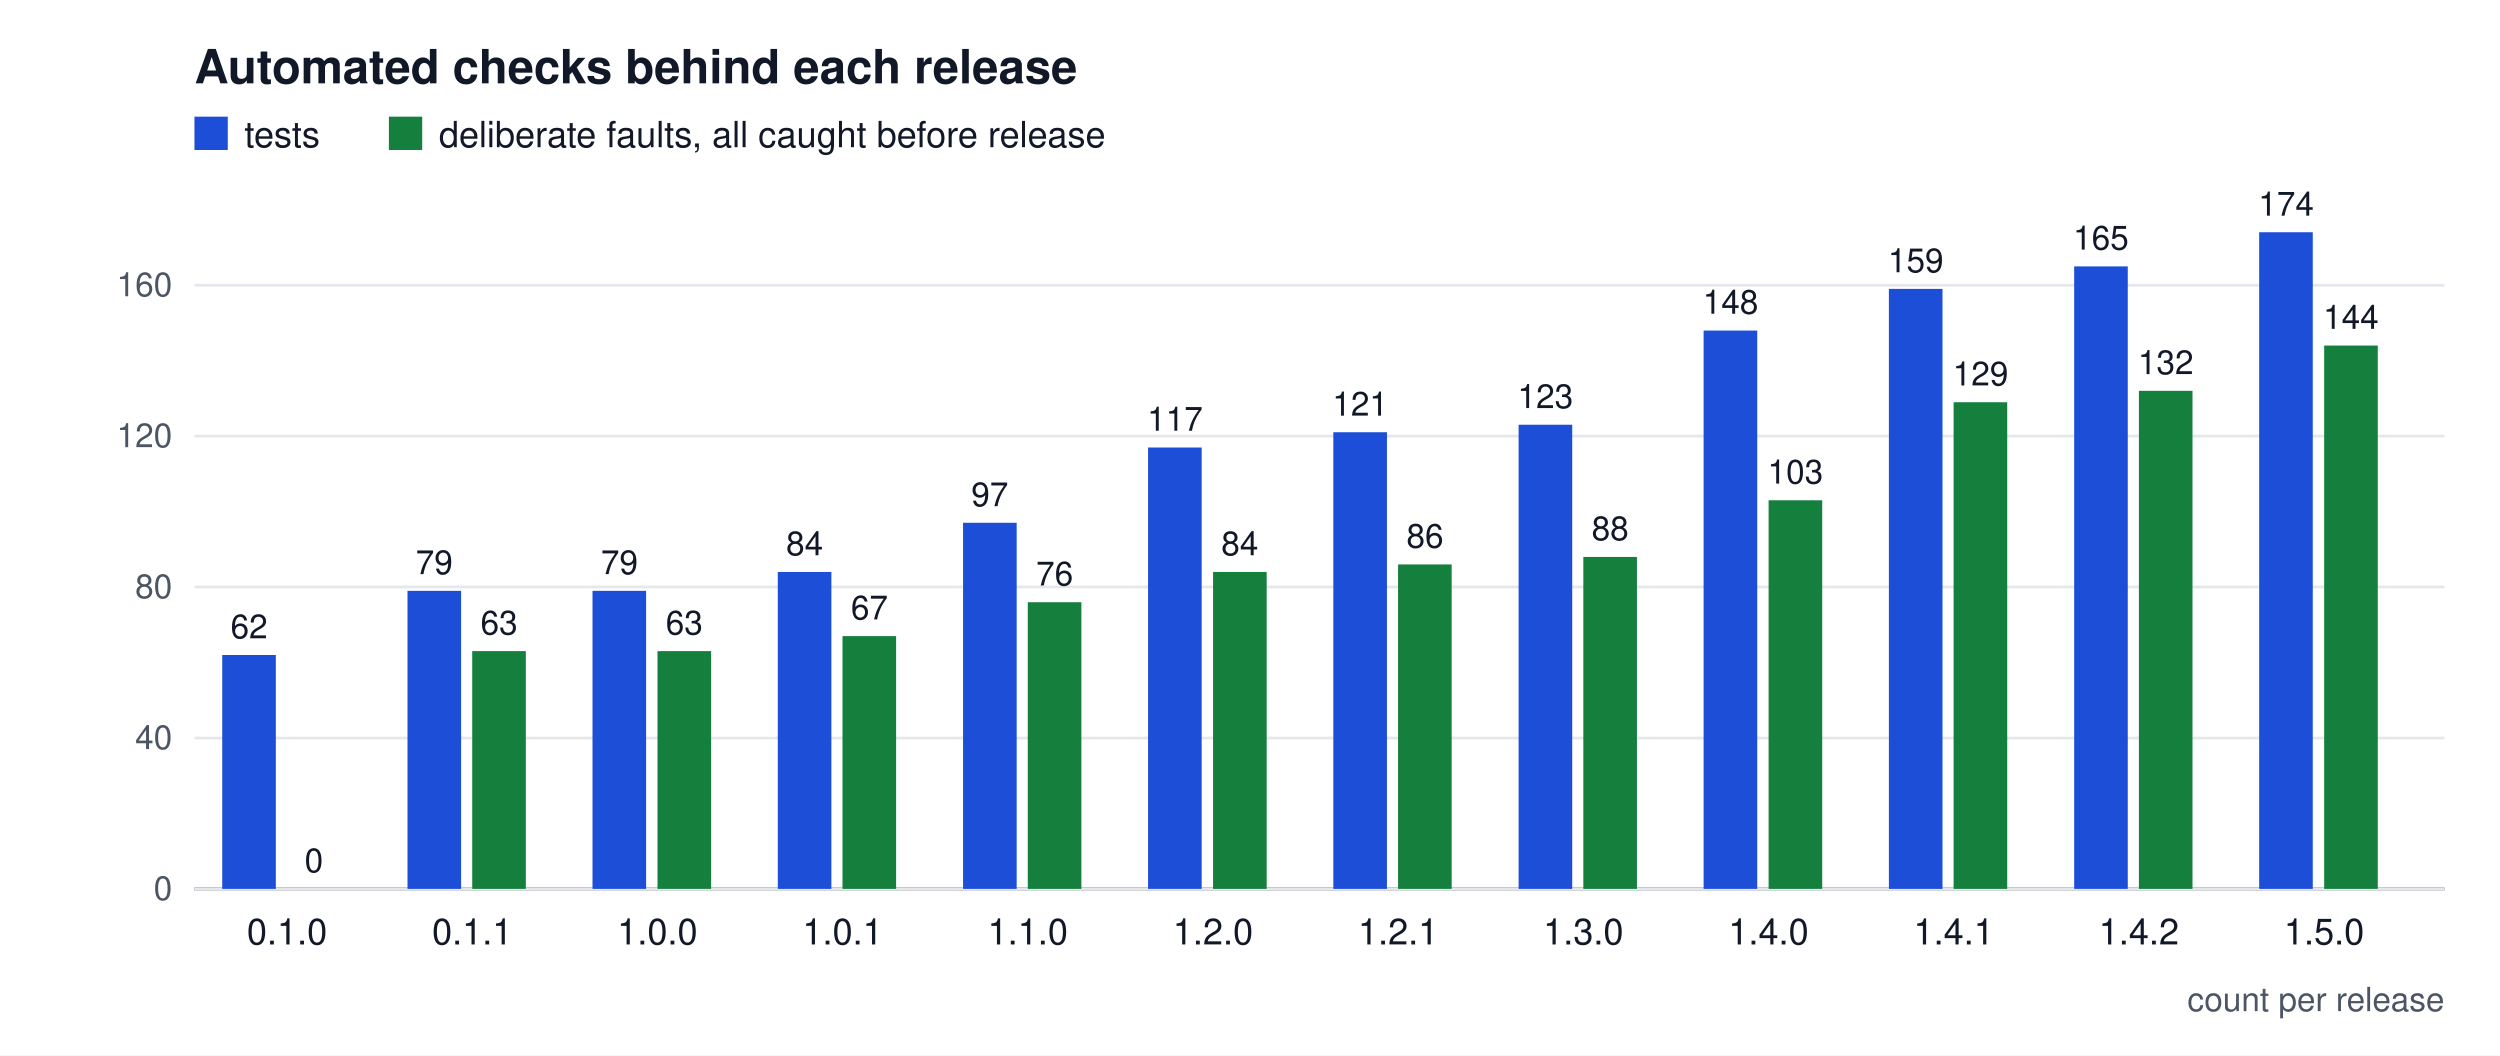
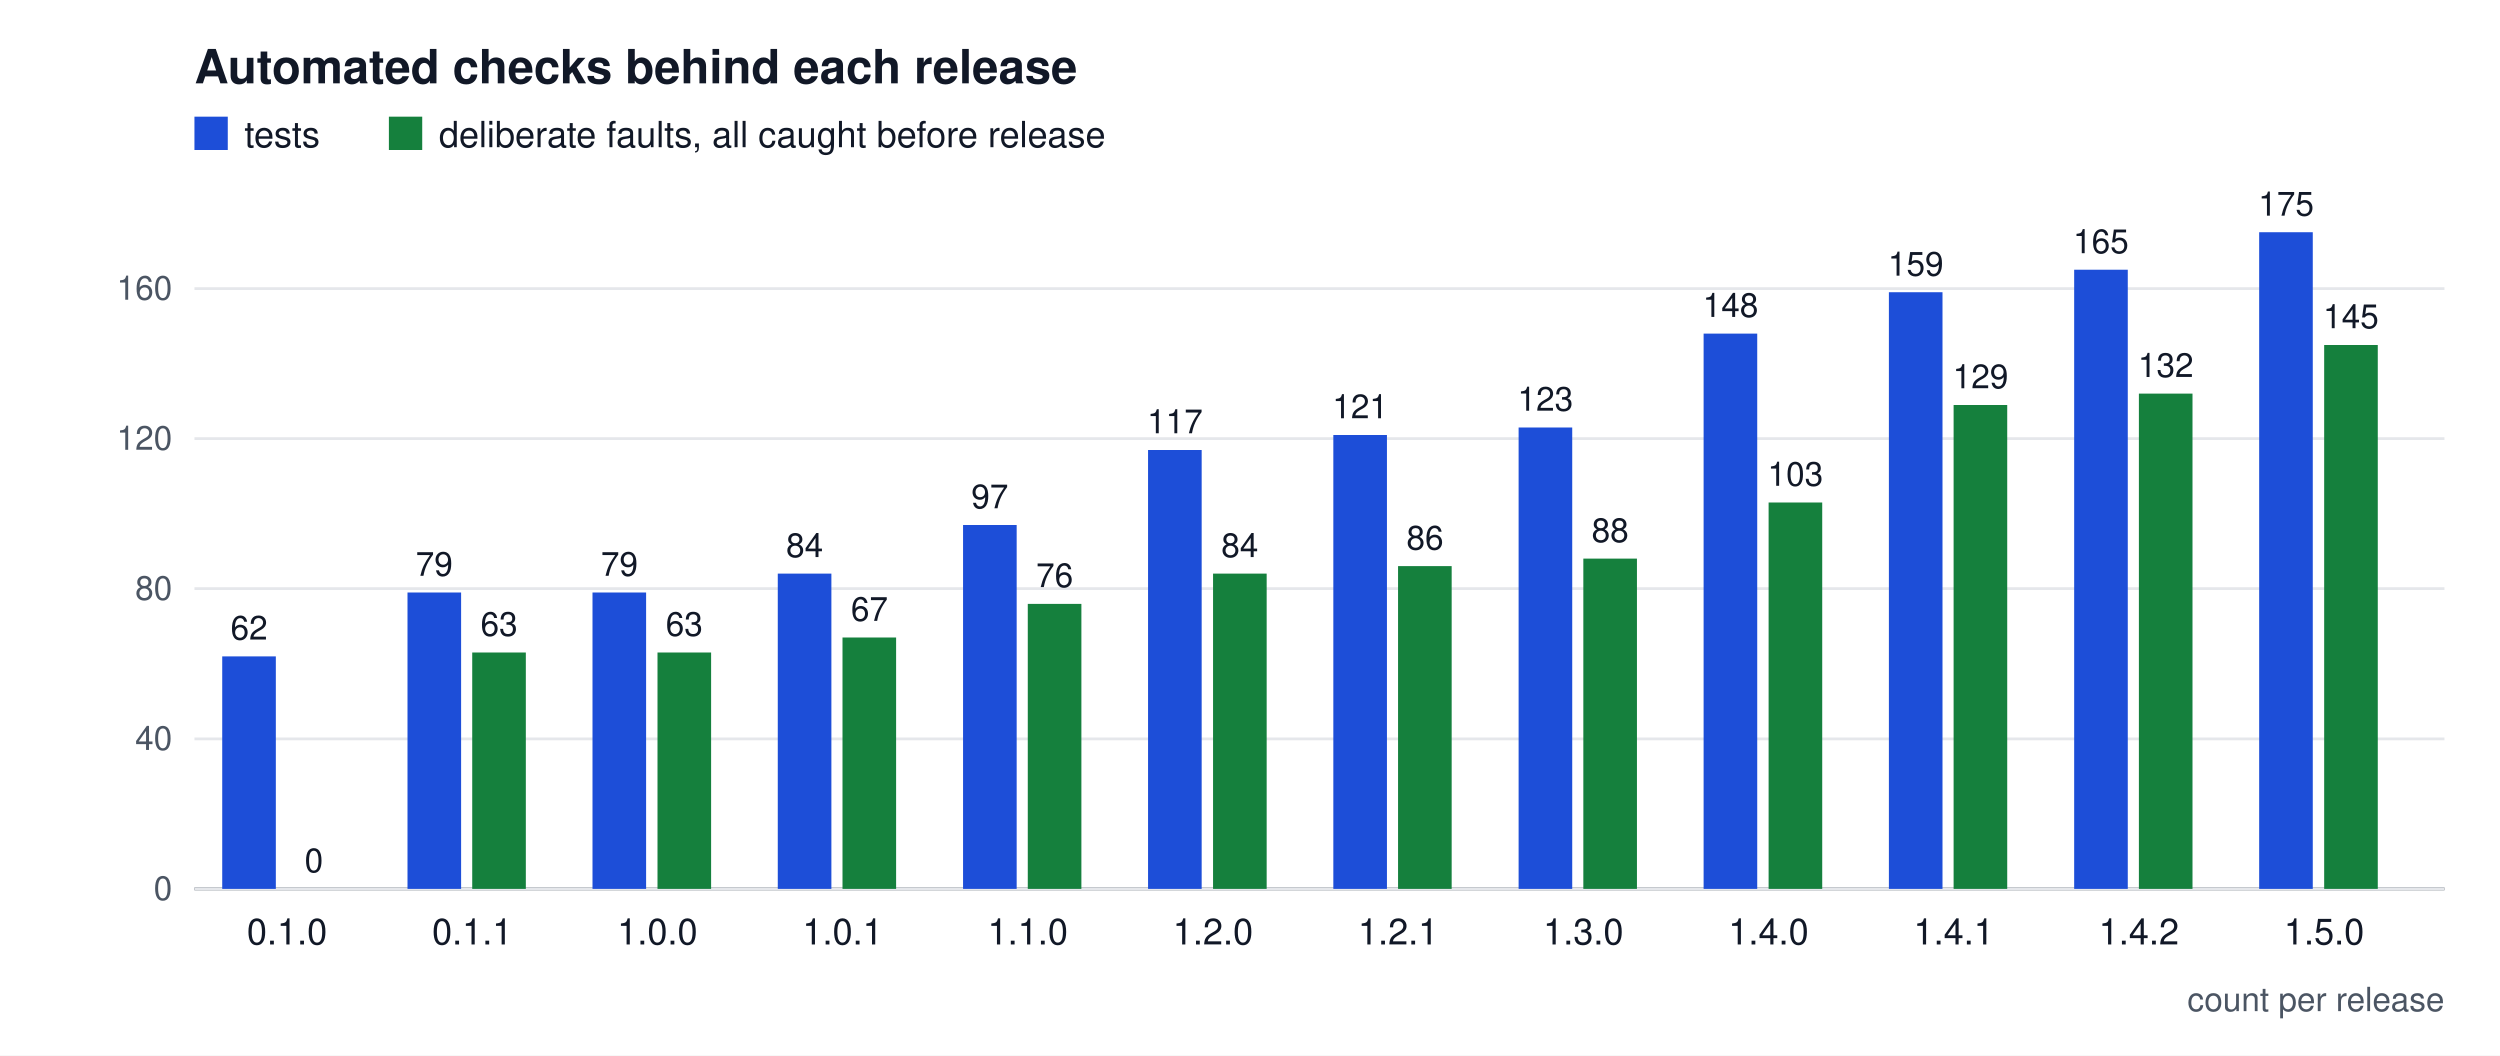
<svg xmlns="http://www.w3.org/2000/svg" viewBox="0 0 900 380" width="900" height="380" role="img" aria-labelledby="title desc" font-family="Helvetica, Arial, sans-serif">
  <rect width="900" height="380" fill="#ffffff" />
  <text x="70" y="30" font-size="17" text-anchor="start" fill="#111827" font-weight="bold">Automated checks behind each release</text>
  <line x1="70" y1="320" x2="880" y2="320" stroke="#4b5563" />
  <line x1="70" y1="320.0" x2="880" y2="320.0" stroke="#e5e7eb" />
  <text x="62" y="324.0" font-size="12" text-anchor="end" fill="#4b5563" font-weight="normal">0</text>
-   <line x1="70" y1="265.7" x2="880" y2="265.7" stroke="#e5e7eb" />
-   <text x="62" y="269.664" font-size="12" text-anchor="end" fill="#4b5563" font-weight="normal">40</text>
-   <line x1="70" y1="211.3" x2="880" y2="211.3" stroke="#e5e7eb" />
-   <text x="62" y="215.327" font-size="12" text-anchor="end" fill="#4b5563" font-weight="normal">80</text>
-   <line x1="70" y1="157.0" x2="880" y2="157.0" stroke="#e5e7eb" />
-   <text x="62" y="160.991" font-size="12" text-anchor="end" fill="#4b5563" font-weight="normal">120</text>
-   <line x1="70" y1="102.7" x2="880" y2="102.7" stroke="#e5e7eb" />
-   <text x="62" y="106.654" font-size="12" text-anchor="end" fill="#4b5563" font-weight="normal">160</text>
-   <rect x="80.0" y="235.8" width="19.3" height="84.2" fill="#1d4ed8" />
-   <text x="89.667" y="229.778" font-size="12" text-anchor="middle" fill="#111827" font-weight="normal">62</text>
+   <line x1="70" y1="266.0" x2="880" y2="266.0" stroke="#e5e7eb" />
+   <text x="62" y="269.974" font-size="12" text-anchor="end" fill="#4b5563" font-weight="normal">40</text>
+   <line x1="70" y1="211.9" x2="880" y2="211.9" stroke="#e5e7eb" />
+   <text x="62" y="215.948" font-size="12" text-anchor="end" fill="#4b5563" font-weight="normal">80</text>
+   <line x1="70" y1="157.9" x2="880" y2="157.9" stroke="#e5e7eb" />
+   <text x="62" y="161.922" font-size="12" text-anchor="end" fill="#4b5563" font-weight="normal">120</text>
+   <line x1="70" y1="103.9" x2="880" y2="103.9" stroke="#e5e7eb" />
+   <text x="62" y="107.896" font-size="12" text-anchor="end" fill="#4b5563" font-weight="normal">160</text>
+   <rect x="80.0" y="236.3" width="19.3" height="83.7" fill="#1d4ed8" />
+   <text x="89.667" y="230.26" font-size="12" text-anchor="middle" fill="#111827" font-weight="normal">62</text>
  <rect x="103.3" y="320.0" width="19.3" height="0.0" fill="#15803d" />
  <text x="113" y="314.0" font-size="12" text-anchor="middle" fill="#111827" font-weight="normal">0</text>
  <text x="103.333" y="340" font-size="13" text-anchor="middle" fill="#111827" font-weight="normal">0.1.0</text>
-   <rect x="146.7" y="212.7" width="19.3" height="107.3" fill="#1d4ed8" />
-   <text x="156.333" y="206.685" font-size="12" text-anchor="middle" fill="#111827" font-weight="normal">79</text>
-   <rect x="170.0" y="234.4" width="19.3" height="85.6" fill="#15803d" />
-   <text x="179.667" y="228.42" font-size="12" text-anchor="middle" fill="#111827" font-weight="normal">63</text>
+   <rect x="146.7" y="213.3" width="19.3" height="106.7" fill="#1d4ed8" />
+   <text x="156.333" y="207.299" font-size="12" text-anchor="middle" fill="#111827" font-weight="normal">79</text>
+   <rect x="170.0" y="234.9" width="19.3" height="85.1" fill="#15803d" />
+   <text x="179.667" y="228.909" font-size="12" text-anchor="middle" fill="#111827" font-weight="normal">63</text>
  <text x="170" y="340" font-size="13" text-anchor="middle" fill="#111827" font-weight="normal">0.1.1</text>
-   <rect x="213.3" y="212.7" width="19.3" height="107.3" fill="#1d4ed8" />
-   <text x="223.0" y="206.685" font-size="12" text-anchor="middle" fill="#111827" font-weight="normal">79</text>
-   <rect x="236.7" y="234.4" width="19.3" height="85.6" fill="#15803d" />
-   <text x="246.333" y="228.42" font-size="12" text-anchor="middle" fill="#111827" font-weight="normal">63</text>
+   <rect x="213.3" y="213.3" width="19.3" height="106.7" fill="#1d4ed8" />
+   <text x="223.0" y="207.299" font-size="12" text-anchor="middle" fill="#111827" font-weight="normal">79</text>
+   <rect x="236.7" y="234.9" width="19.3" height="85.1" fill="#15803d" />
+   <text x="246.333" y="228.909" font-size="12" text-anchor="middle" fill="#111827" font-weight="normal">63</text>
  <text x="236.667" y="340" font-size="13" text-anchor="middle" fill="#111827" font-weight="normal">1.0.0</text>
-   <rect x="280.0" y="205.9" width="19.3" height="114.1" fill="#1d4ed8" />
-   <text x="289.667" y="199.893" font-size="12" text-anchor="middle" fill="#111827" font-weight="normal">84</text>
-   <rect x="303.3" y="229.0" width="19.3" height="91.0" fill="#15803d" />
-   <text x="313.0" y="222.986" font-size="12" text-anchor="middle" fill="#111827" font-weight="normal">67</text>
+   <rect x="280.0" y="206.5" width="19.3" height="113.5" fill="#1d4ed8" />
+   <text x="289.667" y="200.545" font-size="12" text-anchor="middle" fill="#111827" font-weight="normal">84</text>
+   <rect x="303.3" y="229.5" width="19.3" height="90.5" fill="#15803d" />
+   <text x="313.0" y="223.506" font-size="12" text-anchor="middle" fill="#111827" font-weight="normal">67</text>
  <text x="303.333" y="340" font-size="13" text-anchor="middle" fill="#111827" font-weight="normal">1.0.1</text>
-   <rect x="346.7" y="188.2" width="19.3" height="131.8" fill="#1d4ed8" />
-   <text x="356.333" y="182.234" font-size="12" text-anchor="middle" fill="#111827" font-weight="normal">97</text>
-   <rect x="370.0" y="216.8" width="19.3" height="103.2" fill="#15803d" />
-   <text x="379.667" y="210.761" font-size="12" text-anchor="middle" fill="#111827" font-weight="normal">76</text>
+   <rect x="346.7" y="189.0" width="19.3" height="131.0" fill="#1d4ed8" />
+   <text x="356.333" y="182.987" font-size="12" text-anchor="middle" fill="#111827" font-weight="normal">97</text>
+   <rect x="370.0" y="217.4" width="19.3" height="102.6" fill="#15803d" />
+   <text x="379.667" y="211.351" font-size="12" text-anchor="middle" fill="#111827" font-weight="normal">76</text>
  <text x="370.0" y="340" font-size="13" text-anchor="middle" fill="#111827" font-weight="normal">1.1.0</text>
-   <rect x="413.3" y="161.1" width="19.3" height="158.9" fill="#1d4ed8" />
-   <text x="423" y="155.066" font-size="12" text-anchor="middle" fill="#111827" font-weight="normal">117</text>
-   <rect x="436.7" y="205.9" width="19.3" height="114.1" fill="#15803d" />
-   <text x="446.333" y="199.893" font-size="12" text-anchor="middle" fill="#111827" font-weight="normal">84</text>
+   <rect x="413.3" y="162.0" width="19.3" height="158.0" fill="#1d4ed8" />
+   <text x="423" y="155.974" font-size="12" text-anchor="middle" fill="#111827" font-weight="normal">117</text>
+   <rect x="436.7" y="206.5" width="19.3" height="113.5" fill="#15803d" />
+   <text x="446.333" y="200.545" font-size="12" text-anchor="middle" fill="#111827" font-weight="normal">84</text>
  <text x="436.667" y="340" font-size="13" text-anchor="middle" fill="#111827" font-weight="normal">1.2.0</text>
-   <rect x="480.0" y="155.6" width="19.3" height="164.4" fill="#1d4ed8" />
-   <text x="489.667" y="149.632" font-size="12" text-anchor="middle" fill="#111827" font-weight="normal">121</text>
-   <rect x="503.3" y="203.2" width="19.3" height="116.8" fill="#15803d" />
-   <text x="513.0" y="197.177" font-size="12" text-anchor="middle" fill="#111827" font-weight="normal">86</text>
+   <rect x="480.0" y="156.6" width="19.3" height="163.4" fill="#1d4ed8" />
+   <text x="489.667" y="150.571" font-size="12" text-anchor="middle" fill="#111827" font-weight="normal">121</text>
+   <rect x="503.3" y="203.8" width="19.3" height="116.2" fill="#15803d" />
+   <text x="513.0" y="197.844" font-size="12" text-anchor="middle" fill="#111827" font-weight="normal">86</text>
  <text x="503.333" y="340" font-size="13" text-anchor="middle" fill="#111827" font-weight="normal">1.2.1</text>
-   <rect x="546.7" y="152.9" width="19.3" height="167.1" fill="#1d4ed8" />
-   <text x="556.333" y="146.915" font-size="12" text-anchor="middle" fill="#111827" font-weight="normal">123</text>
-   <rect x="570.0" y="200.5" width="19.3" height="119.5" fill="#15803d" />
-   <text x="579.667" y="194.46" font-size="12" text-anchor="middle" fill="#111827" font-weight="normal">88</text>
+   <rect x="546.7" y="153.9" width="19.3" height="166.1" fill="#1d4ed8" />
+   <text x="556.333" y="147.87" font-size="12" text-anchor="middle" fill="#111827" font-weight="normal">123</text>
+   <rect x="570.0" y="201.1" width="19.3" height="118.9" fill="#15803d" />
+   <text x="579.667" y="195.143" font-size="12" text-anchor="middle" fill="#111827" font-weight="normal">88</text>
  <text x="570" y="340" font-size="13" text-anchor="middle" fill="#111827" font-weight="normal">1.3.0</text>
-   <rect x="613.3" y="119.0" width="19.3" height="201.0" fill="#1d4ed8" />
-   <text x="623.0" y="112.955" font-size="12" text-anchor="middle" fill="#111827" font-weight="normal">148</text>
-   <rect x="636.7" y="180.1" width="19.3" height="139.9" fill="#15803d" />
-   <text x="646.333" y="174.084" font-size="12" text-anchor="middle" fill="#111827" font-weight="normal">103</text>
+   <rect x="613.3" y="120.1" width="19.3" height="199.9" fill="#1d4ed8" />
+   <text x="623.0" y="114.104" font-size="12" text-anchor="middle" fill="#111827" font-weight="normal">148</text>
+   <rect x="636.7" y="180.9" width="19.3" height="139.1" fill="#15803d" />
+   <text x="646.333" y="174.883" font-size="12" text-anchor="middle" fill="#111827" font-weight="normal">103</text>
  <text x="636.667" y="340" font-size="13" text-anchor="middle" fill="#111827" font-weight="normal">1.4.0</text>
-   <rect x="680.0" y="104.0" width="19.3" height="216.0" fill="#1d4ed8" />
-   <text x="689.667" y="98.013" font-size="12" text-anchor="middle" fill="#111827" font-weight="normal">159</text>
-   <rect x="703.3" y="144.8" width="19.3" height="175.2" fill="#15803d" />
-   <text x="713.0" y="138.765" font-size="12" text-anchor="middle" fill="#111827" font-weight="normal">129</text>
+   <rect x="680.0" y="105.2" width="19.3" height="214.8" fill="#1d4ed8" />
+   <text x="689.667" y="99.247" font-size="12" text-anchor="middle" fill="#111827" font-weight="normal">159</text>
+   <rect x="703.3" y="145.8" width="19.3" height="174.2" fill="#15803d" />
+   <text x="713.0" y="139.766" font-size="12" text-anchor="middle" fill="#111827" font-weight="normal">129</text>
  <text x="703.333" y="340" font-size="13" text-anchor="middle" fill="#111827" font-weight="normal">1.4.1</text>
-   <rect x="746.7" y="95.9" width="19.3" height="224.1" fill="#1d4ed8" />
-   <text x="756.333" y="89.862" font-size="12" text-anchor="middle" fill="#111827" font-weight="normal">165</text>
-   <rect x="770.0" y="140.7" width="19.3" height="179.3" fill="#15803d" />
-   <text x="779.667" y="134.69" font-size="12" text-anchor="middle" fill="#111827" font-weight="normal">132</text>
+   <rect x="746.7" y="97.1" width="19.3" height="222.9" fill="#1d4ed8" />
+   <text x="756.333" y="91.143" font-size="12" text-anchor="middle" fill="#111827" font-weight="normal">165</text>
+   <rect x="770.0" y="141.7" width="19.3" height="178.3" fill="#15803d" />
+   <text x="779.667" y="135.714" font-size="12" text-anchor="middle" fill="#111827" font-weight="normal">132</text>
  <text x="770" y="340" font-size="13" text-anchor="middle" fill="#111827" font-weight="normal">1.4.2</text>
  <rect x="813.3" y="83.6" width="19.3" height="236.4" fill="#1d4ed8" />
-   <text x="823.0" y="77.636" font-size="12" text-anchor="middle" fill="#111827" font-weight="normal">174</text>
-   <rect x="836.7" y="124.4" width="19.3" height="195.6" fill="#15803d" />
-   <text x="846.333" y="118.389" font-size="12" text-anchor="middle" fill="#111827" font-weight="normal">144</text>
+   <text x="823.0" y="77.636" font-size="12" text-anchor="middle" fill="#111827" font-weight="normal">175</text>
+   <rect x="836.7" y="124.2" width="19.3" height="195.8" fill="#15803d" />
+   <text x="846.333" y="118.156" font-size="12" text-anchor="middle" fill="#111827" font-weight="normal">145</text>
  <text x="836.667" y="340" font-size="13" text-anchor="middle" fill="#111827" font-weight="normal">1.5.0</text>
  <rect x="70" y="42" width="12" height="12" fill="#1d4ed8" />
  <text x="88" y="53" font-size="13" text-anchor="start" fill="#111827" font-weight="normal">tests</text>
  <rect x="140" y="42" width="12" height="12" fill="#15803d" />
  <text x="158" y="53" font-size="13" text-anchor="start" fill="#111827" font-weight="normal">deliberate faults, all caught before release</text>
  <text x="880" y="364" font-size="12" text-anchor="end" fill="#4b5563" font-weight="normal">count per release</text>
</svg>
